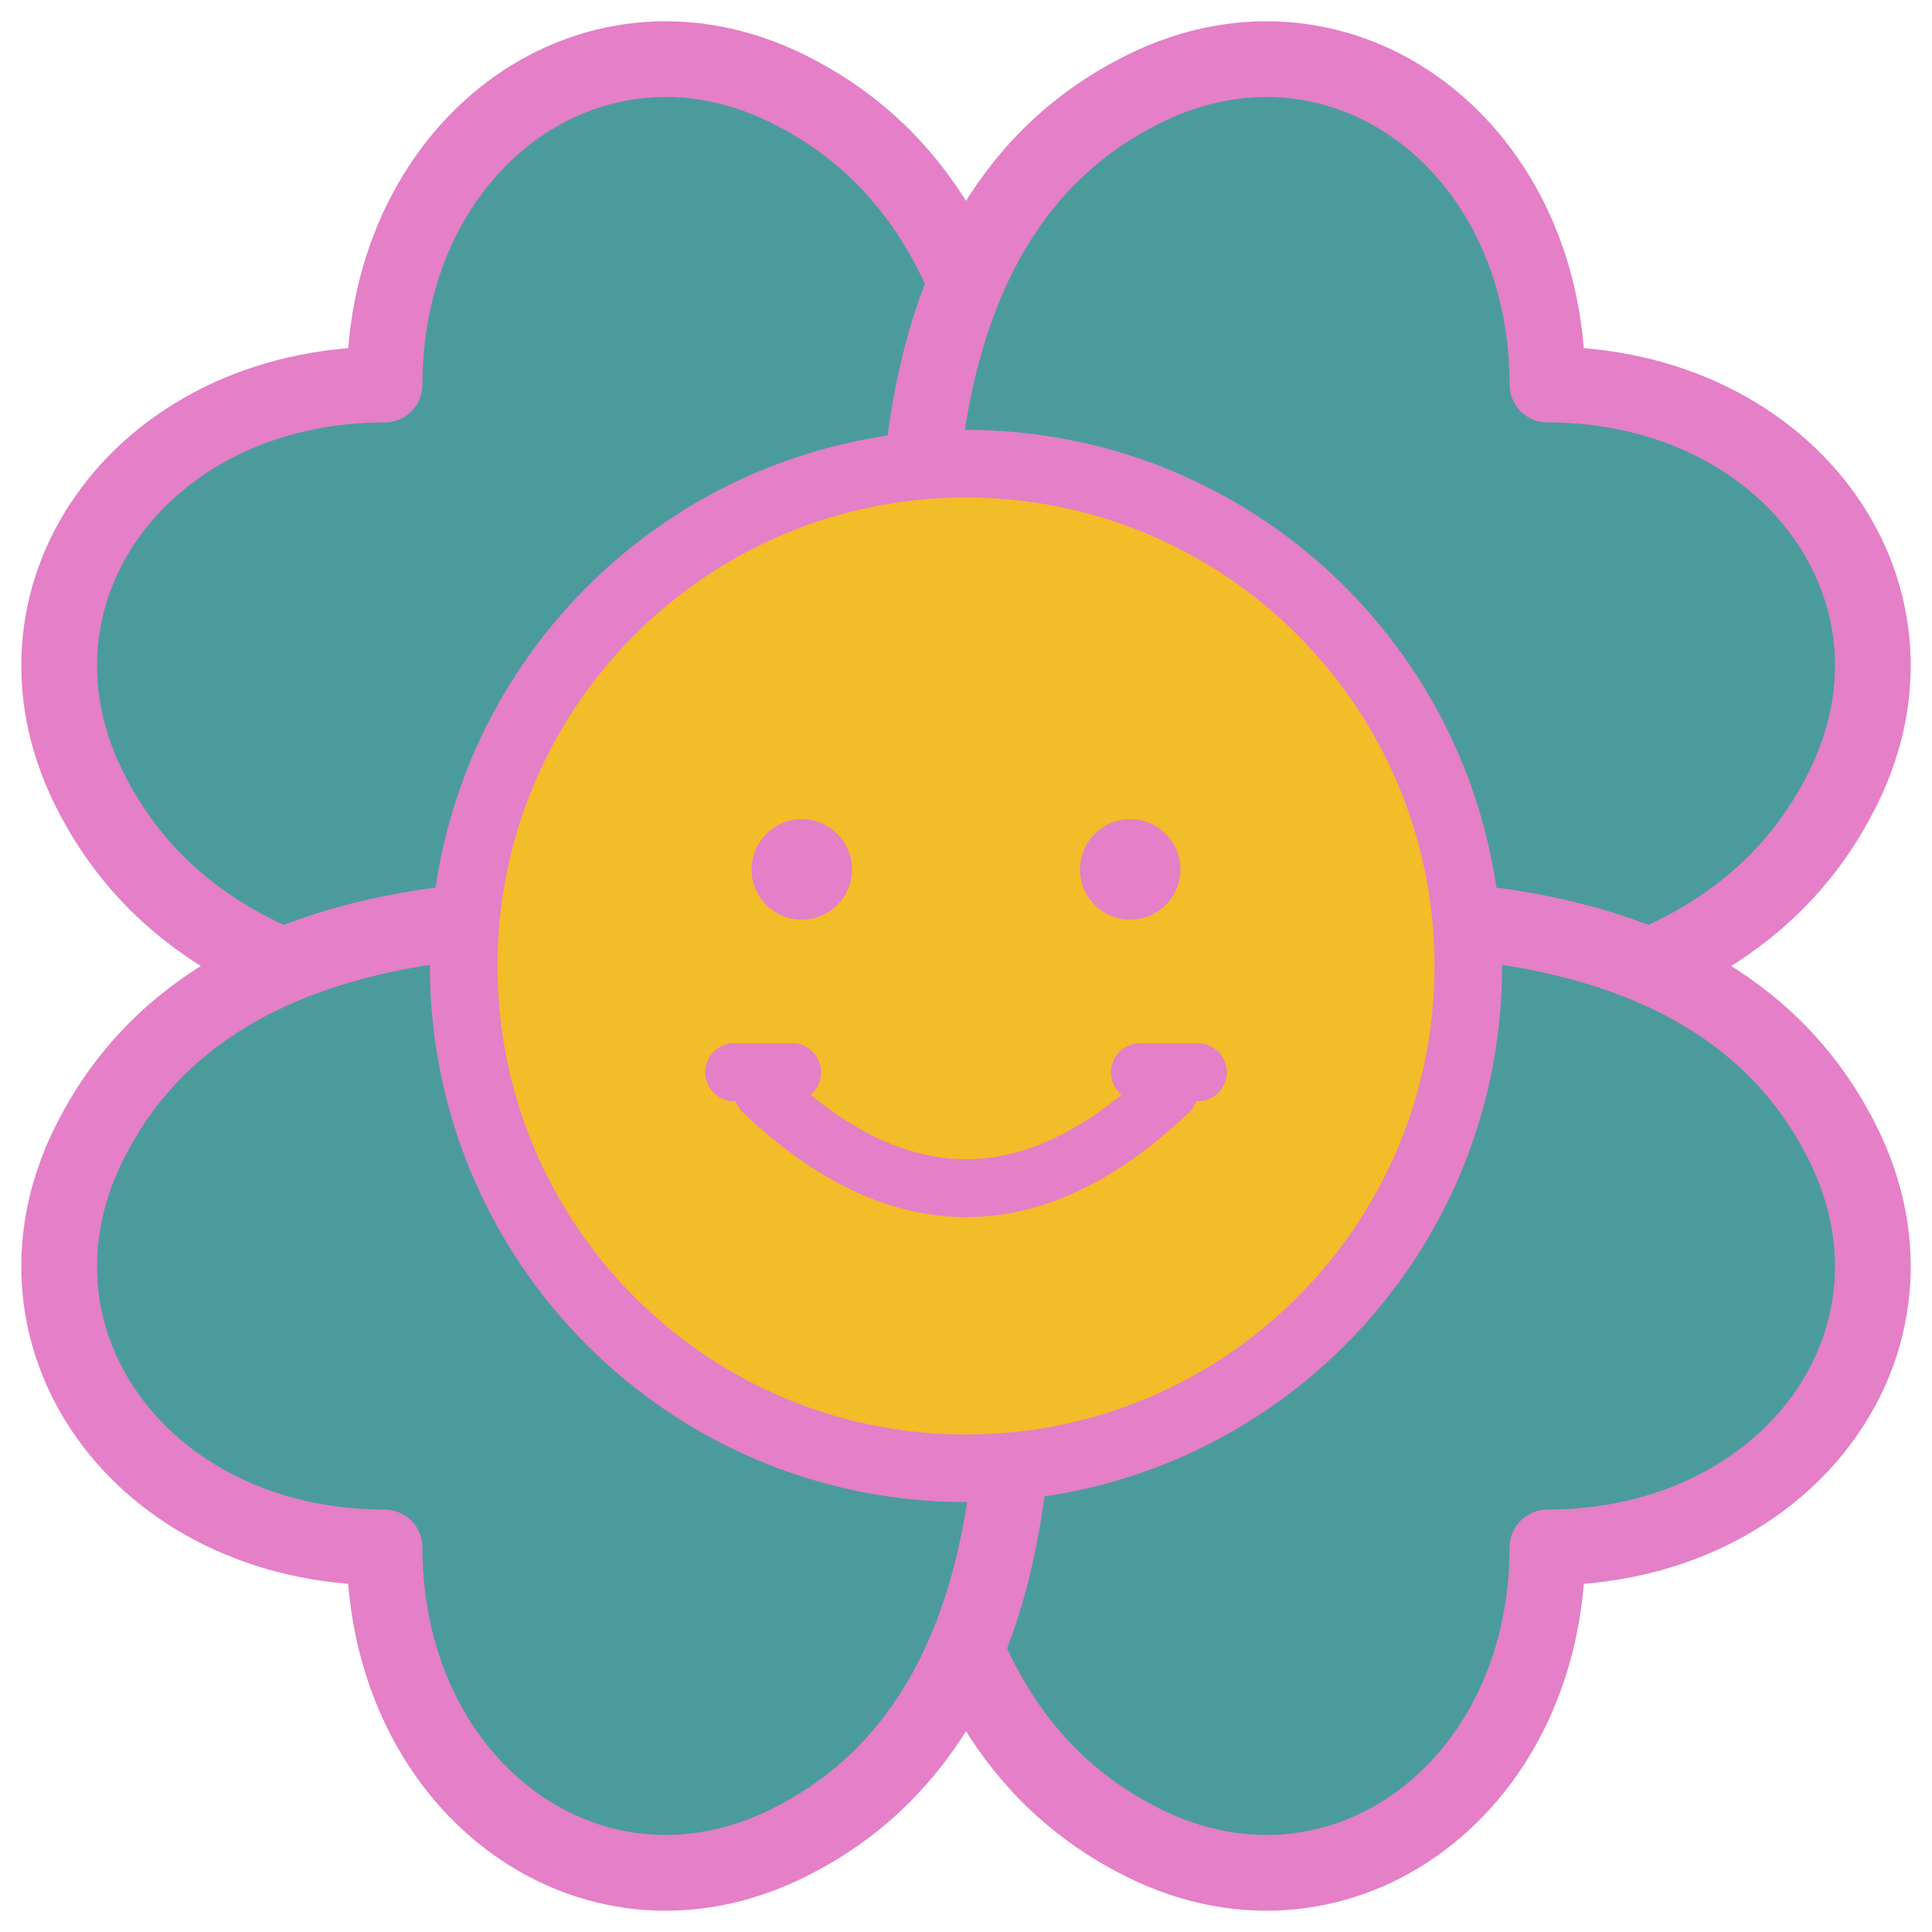
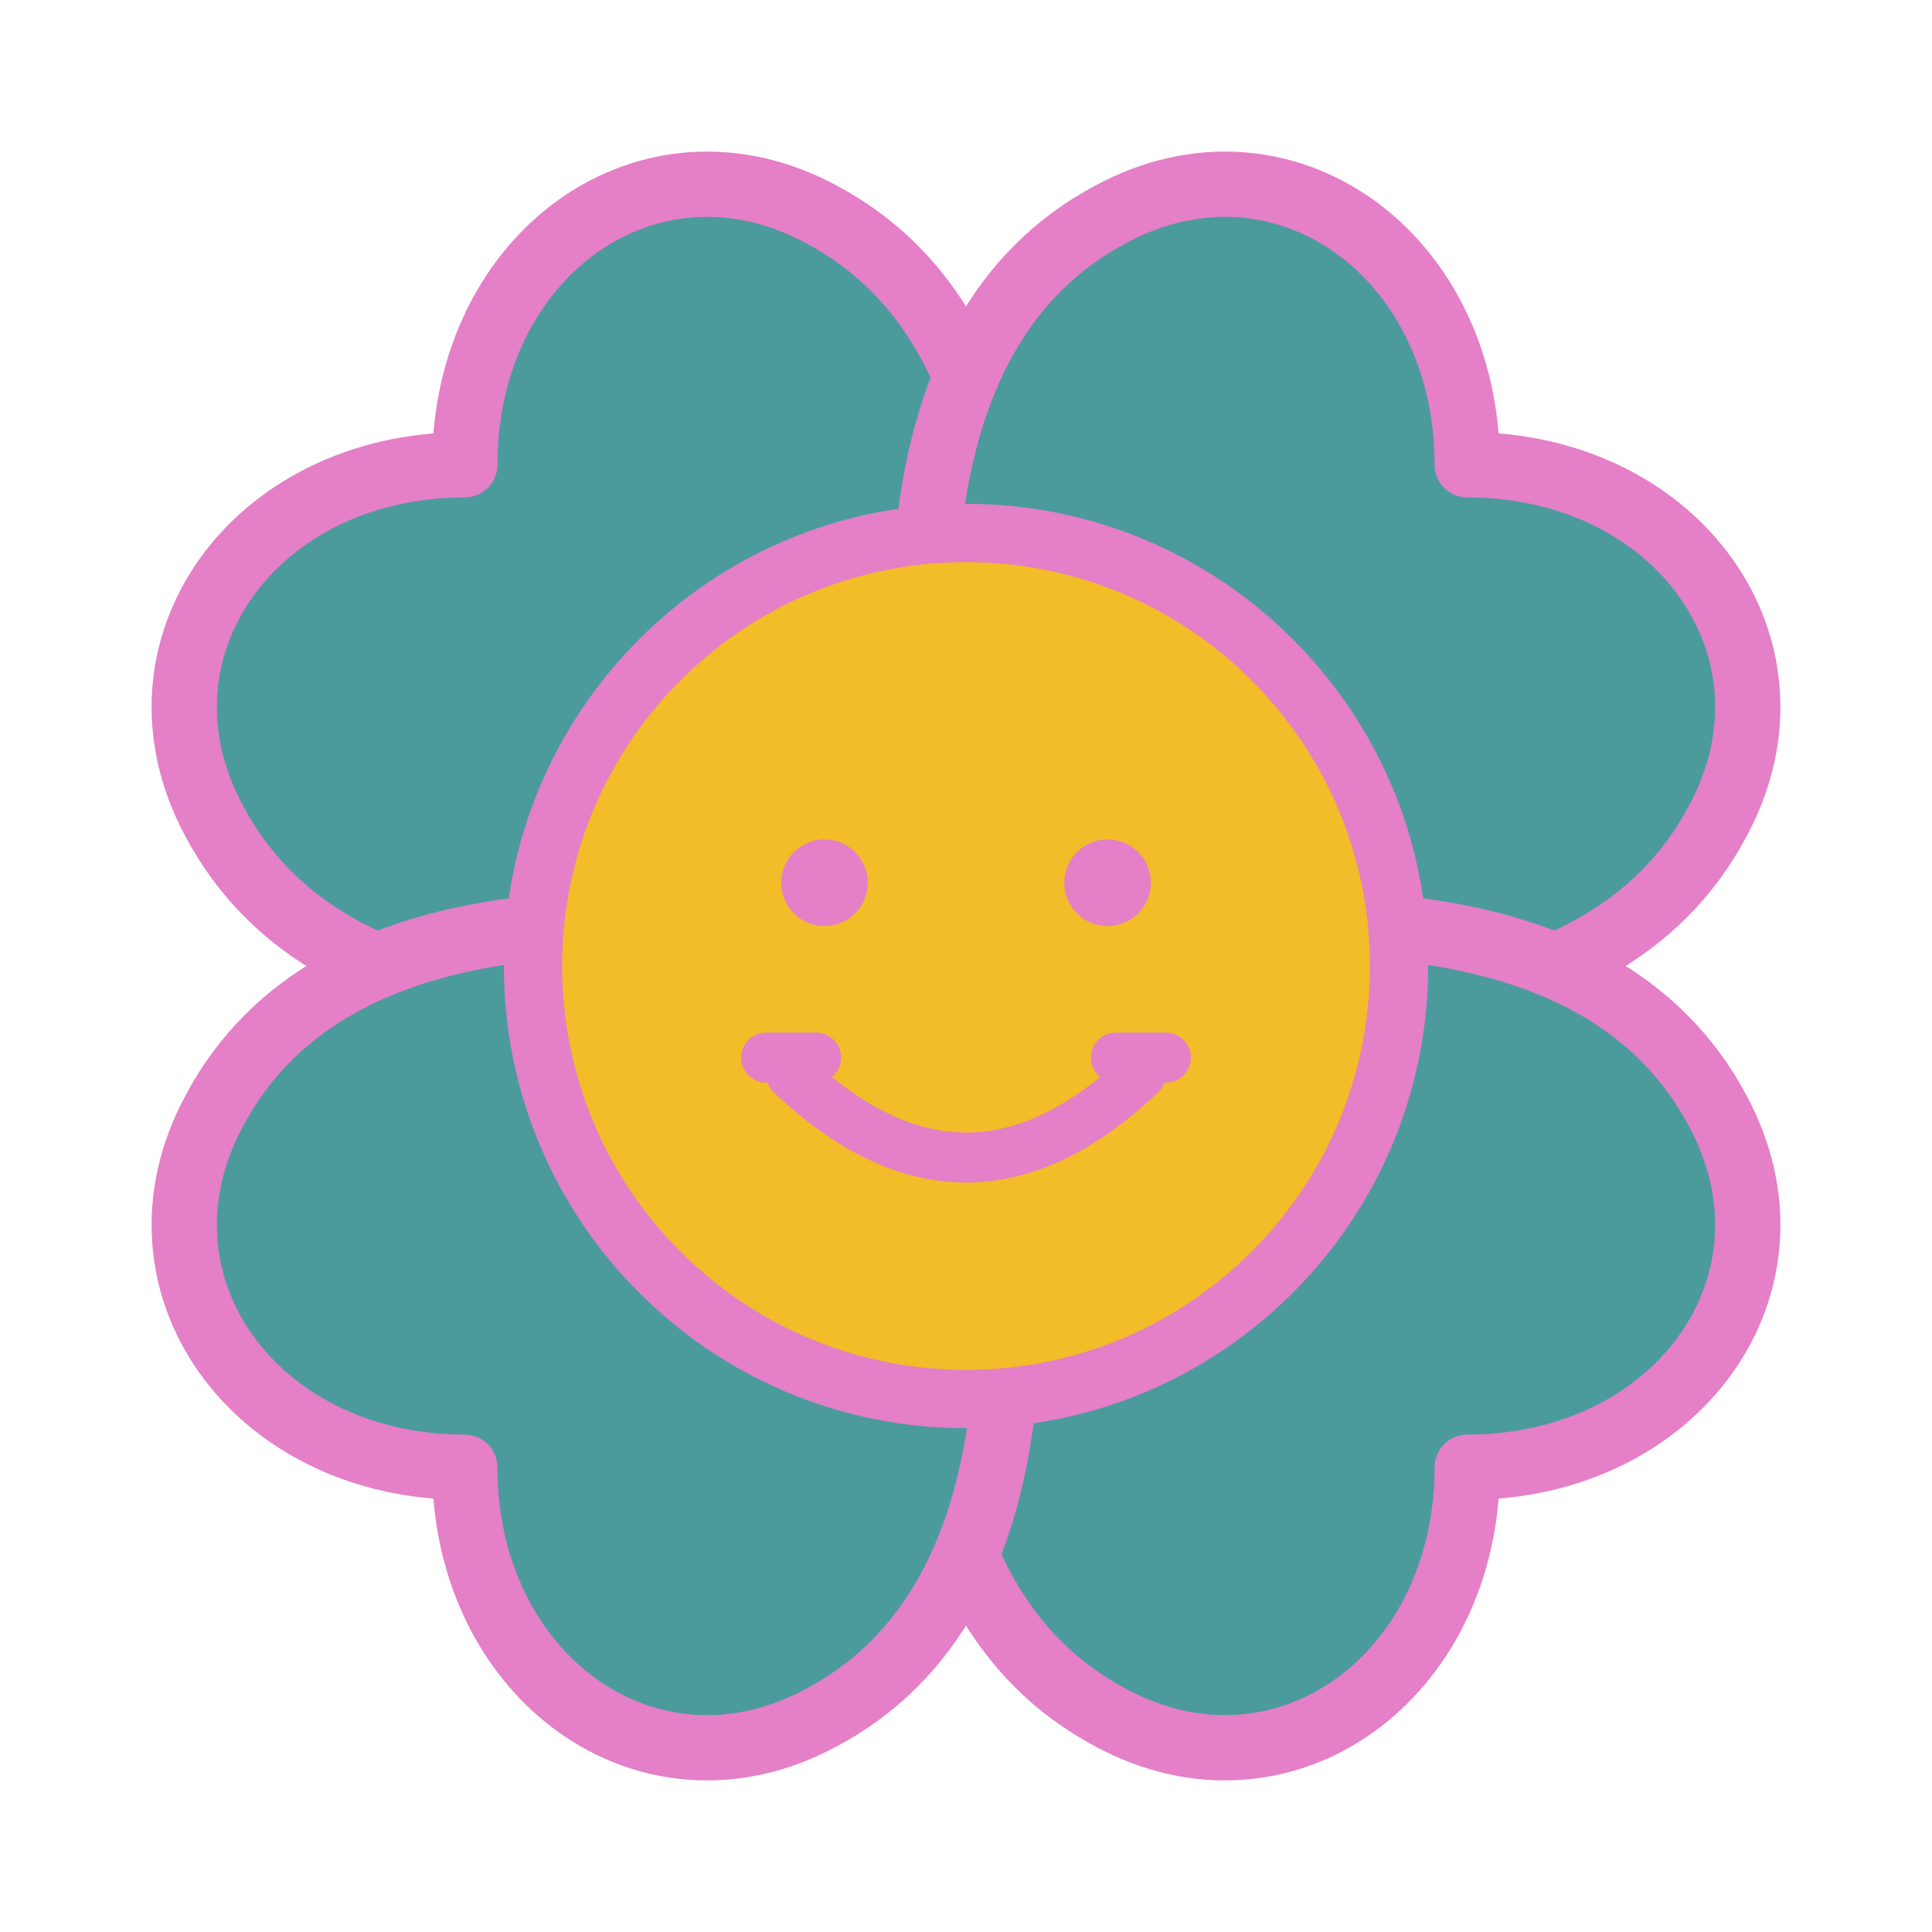
- <svg xmlns="http://www.w3.org/2000/svg" viewBox="0 0 100 100">
+ <svg xmlns="http://www.w3.org/2000/svg" viewBox="-8 -8 116 116">
  <g fill="#4B9B9D" stroke="#E47FC8" stroke-width="3.5" stroke-linejoin="round">
    <path d="M0 0C-14-9-27-21-23-34C-20-44-8-46 0-38C8-46 20-44 23-34C27-21 14-9 0 0Z" transform="translate(50 50) rotate(-45) scale(1.12)" />
    <path d="M0 0C-14-9-27-21-23-34C-20-44-8-46 0-38C8-46 20-44 23-34C27-21 14-9 0 0Z" transform="translate(50 50) rotate(45) scale(1.12)" />
    <path d="M0 0C-14-9-27-21-23-34C-20-44-8-46 0-38C8-46 20-44 23-34C27-21 14-9 0 0Z" transform="translate(50 50) rotate(135) scale(1.12)" />
    <path d="M0 0C-14-9-27-21-23-34C-20-44-8-46 0-38C8-46 20-44 23-34C27-21 14-9 0 0Z" transform="translate(50 50) rotate(225) scale(1.12)" />
  </g>
  <circle cx="50" cy="50" r="26" fill="#F3BC29" stroke="#E47FC8" stroke-width="3.5" />
  <circle cx="41.5" cy="45" r="2.6" fill="#E47FC8" />
  <circle cx="58.5" cy="45" r="2.6" fill="#E47FC8" />
  <path d="M39.5 56.5q10.5 10 21 0M38 55.5h3M59 55.5h3" fill="none" stroke="#E47FC8" stroke-width="3" stroke-linecap="round" />
</svg>
